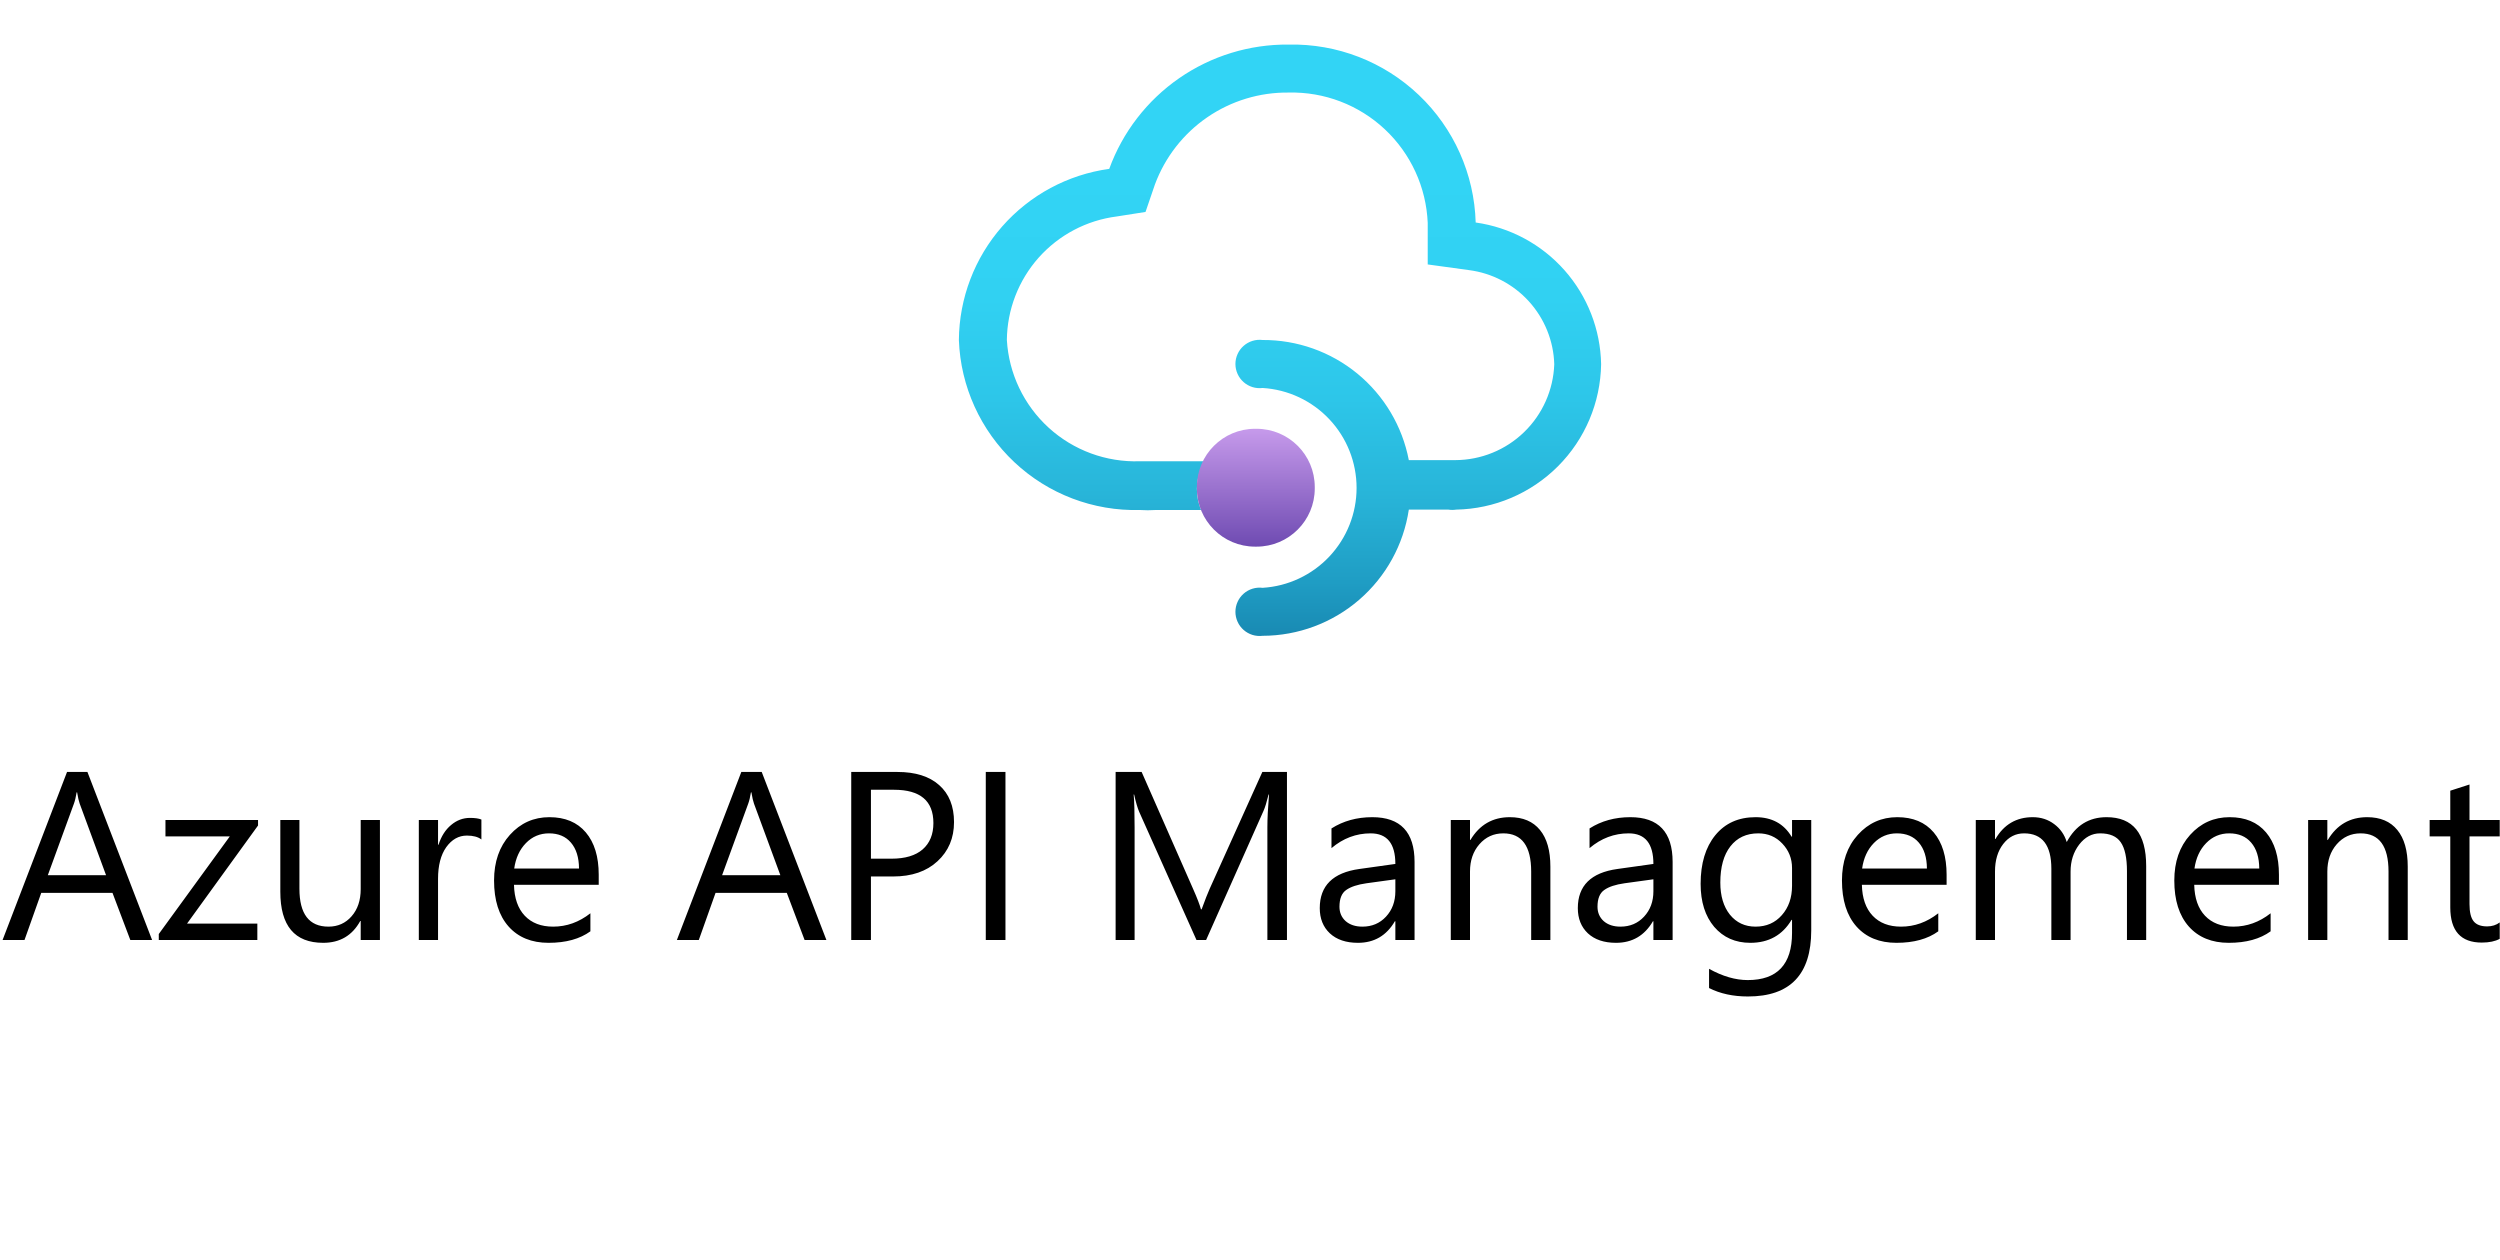
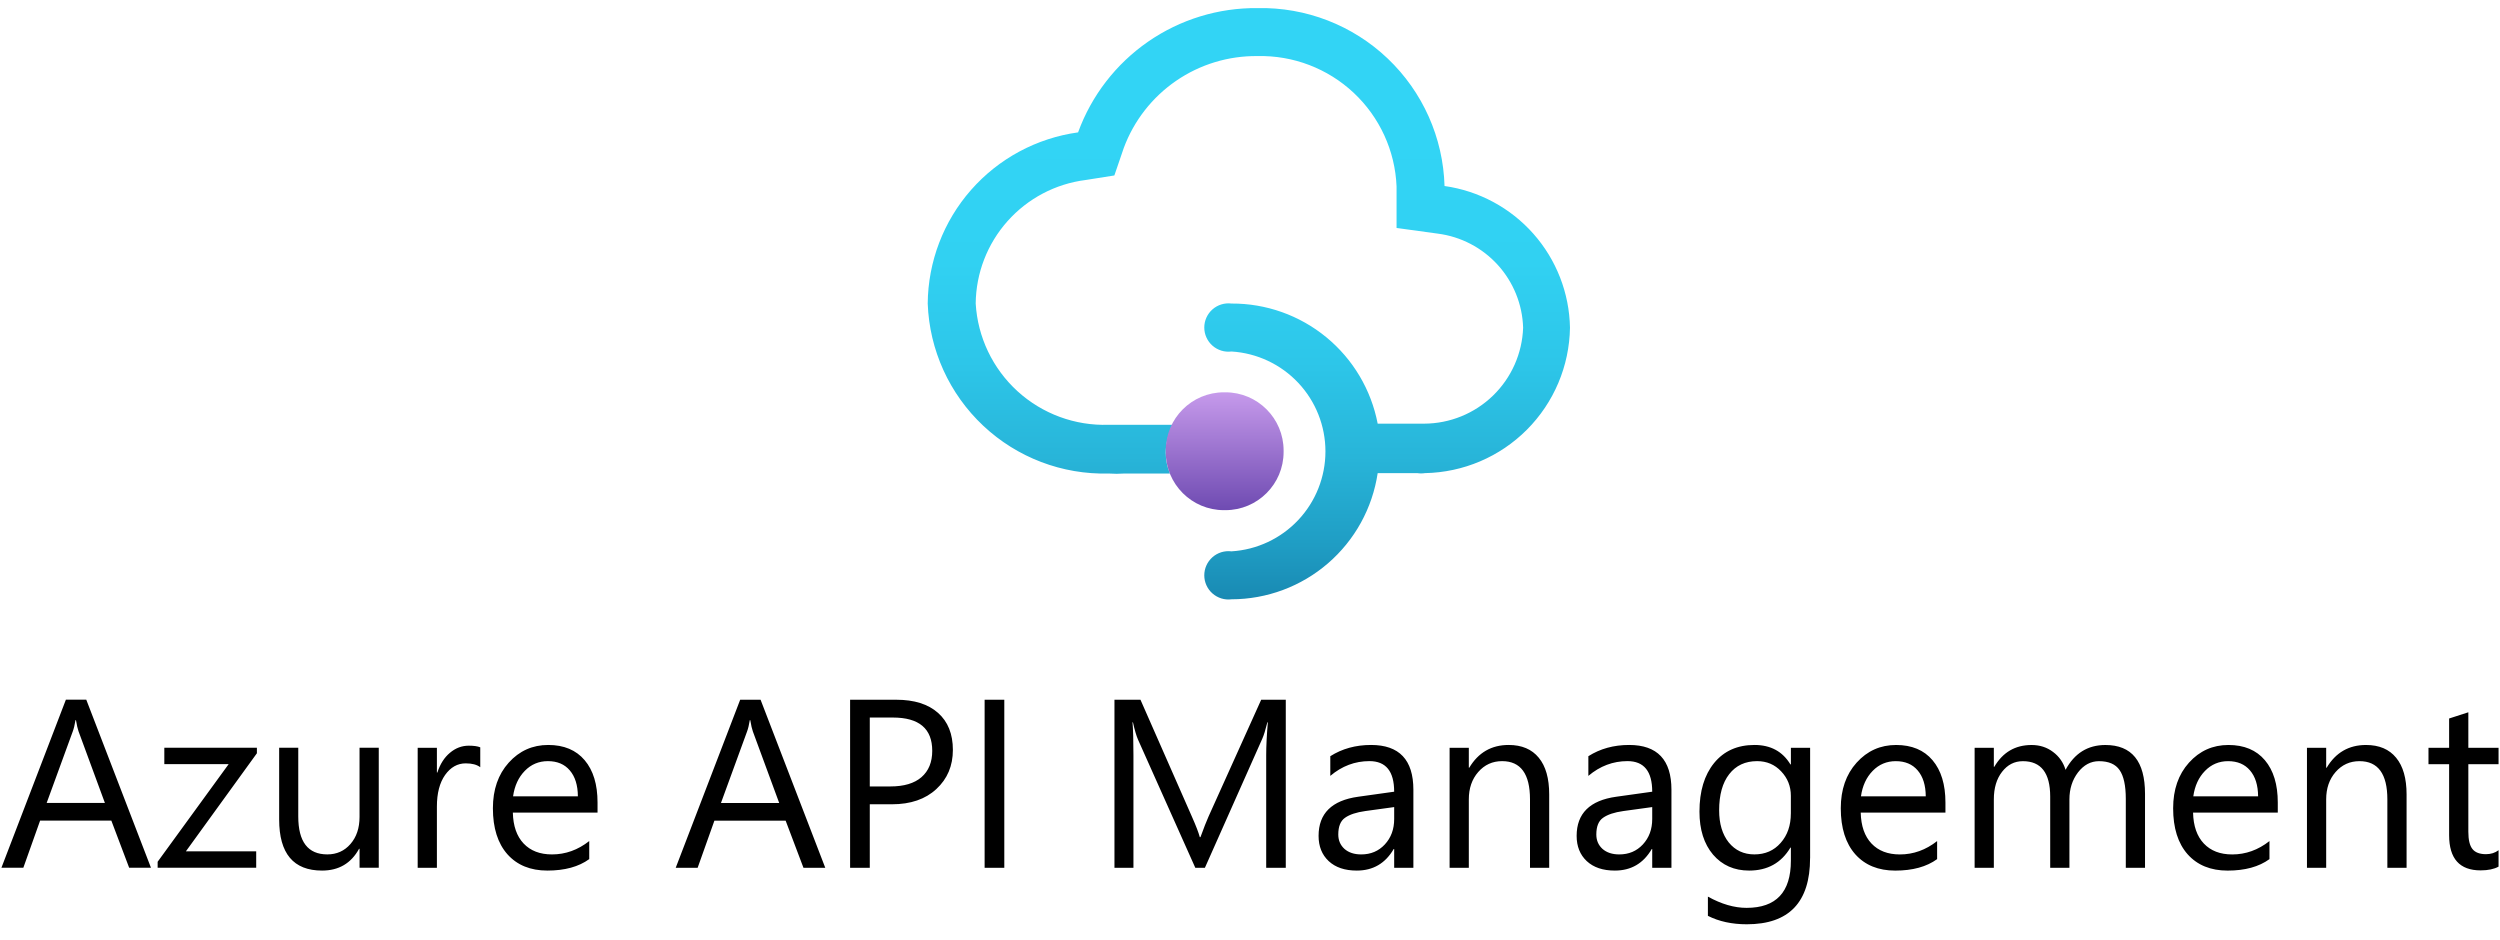
- <svg xmlns="http://www.w3.org/2000/svg" width="125" height="63" viewBox="0 0 125 63" fill="none">
-   <path d="M73.784 11.125C73.715 8.709 72.694 6.418 70.942 4.751C69.191 3.085 66.852 2.178 64.434 2.229C62.48 2.209 60.567 2.796 58.96 3.909C57.353 5.022 56.131 6.606 55.462 8.443C53.391 8.729 51.491 9.751 50.11 11.322C48.73 12.893 47.961 14.909 47.944 17C48.028 19.323 49.026 21.519 50.72 23.111C52.414 24.703 54.668 25.561 56.992 25.5C57.256 25.518 57.521 25.518 57.786 25.5H60.052C59.914 25.164 59.844 24.805 59.844 24.442V24.442C59.851 23.958 59.981 23.483 60.222 23.063H57.578H56.992C55.312 23.12 53.676 22.518 52.433 21.385C51.191 20.252 50.441 18.678 50.343 17C50.359 15.48 50.924 14.017 51.934 12.881C52.945 11.746 54.332 11.015 55.84 10.823L57.276 10.597L57.748 9.218C58.254 7.857 59.167 6.686 60.364 5.864C61.561 5.042 62.983 4.611 64.434 4.628C66.216 4.586 67.942 5.246 69.242 6.465C70.542 7.684 71.312 9.364 71.386 11.144V13.222L73.445 13.505C74.599 13.653 75.663 14.208 76.446 15.07C77.228 15.932 77.678 17.045 77.713 18.209C77.669 19.493 77.129 20.711 76.206 21.605C75.284 22.5 74.05 23.002 72.764 23.006H72.481H72.33H70.441C70.115 21.31 69.206 19.78 67.871 18.683C66.536 17.586 64.859 16.991 63.131 17C62.961 16.978 62.788 16.994 62.624 17.044C62.461 17.095 62.309 17.179 62.181 17.293C62.052 17.406 61.949 17.546 61.879 17.702C61.808 17.858 61.771 18.028 61.771 18.199C61.771 18.371 61.808 18.54 61.879 18.697C61.949 18.853 62.052 18.992 62.181 19.106C62.309 19.219 62.461 19.304 62.624 19.355C62.788 19.405 62.961 19.42 63.131 19.399C64.403 19.477 65.597 20.037 66.47 20.966C67.343 21.894 67.829 23.12 67.829 24.395C67.829 25.669 67.343 26.895 66.47 27.824C65.597 28.752 64.403 29.313 63.131 29.391C62.961 29.369 62.788 29.385 62.624 29.435C62.461 29.486 62.309 29.57 62.181 29.684C62.052 29.797 61.949 29.937 61.879 30.093C61.808 30.249 61.771 30.419 61.771 30.59C61.771 30.762 61.808 30.931 61.879 31.088C61.949 31.244 62.052 31.384 62.181 31.497C62.309 31.61 62.461 31.695 62.624 31.746C62.788 31.796 62.961 31.811 63.131 31.79C64.903 31.787 66.615 31.148 67.956 29.991C69.297 28.833 70.179 27.233 70.441 25.481H72.424C72.55 25.501 72.677 25.501 72.802 25.481C74.719 25.447 76.546 24.669 77.9 23.312C79.254 21.955 80.026 20.125 80.056 18.209C80.023 16.475 79.374 14.81 78.225 13.512C77.076 12.214 75.501 11.368 73.784 11.125V11.125Z" fill="url(#paint0_linear_2_17)" />
-   <path d="M62.829 21.439H62.753C61.147 21.439 59.844 22.741 59.844 24.348V24.423C59.844 26.03 61.147 27.332 62.753 27.332H62.829C64.435 27.332 65.738 26.03 65.738 24.423V24.348C65.738 22.741 64.435 21.439 62.829 21.439Z" fill="url(#paint1_linear_2_17)" />
-   <path d="M7.605 47H6.516L5.625 44.645H2.062L1.225 47H0.129L3.352 38.598H4.371L7.605 47ZM5.303 43.76L3.984 40.18C3.941 40.062 3.898 39.875 3.855 39.617H3.832C3.793 39.855 3.748 40.043 3.697 40.18L2.391 43.76H5.303ZM12.902 41.275L9.352 46.18H12.867V47H7.939V46.701L11.49 41.82H8.273V41H12.902V41.275ZM18.996 47H18.035V46.051H18.012C17.613 46.777 16.996 47.141 16.16 47.141C14.73 47.141 14.016 46.289 14.016 44.586V41H14.971V44.434C14.971 45.699 15.455 46.332 16.424 46.332C16.893 46.332 17.277 46.16 17.578 45.816C17.883 45.469 18.035 45.016 18.035 44.457V41H18.996V47ZM24.07 41.973C23.902 41.844 23.66 41.779 23.344 41.779C22.934 41.779 22.59 41.973 22.312 42.359C22.039 42.746 21.902 43.273 21.902 43.941V47H20.941V41H21.902V42.236H21.926C22.062 41.815 22.271 41.486 22.553 41.252C22.834 41.014 23.148 40.895 23.496 40.895C23.746 40.895 23.938 40.922 24.07 40.977V41.973ZM29.936 44.24H25.699C25.715 44.908 25.895 45.424 26.238 45.787C26.582 46.15 27.055 46.332 27.656 46.332C28.332 46.332 28.953 46.109 29.52 45.664V46.566C28.992 46.949 28.295 47.141 27.428 47.141C26.58 47.141 25.914 46.869 25.43 46.326C24.945 45.779 24.703 45.012 24.703 44.023C24.703 43.09 24.967 42.33 25.494 41.744C26.025 41.154 26.684 40.859 27.469 40.859C28.254 40.859 28.861 41.113 29.291 41.621C29.721 42.129 29.936 42.834 29.936 43.736V44.24ZM28.951 43.426C28.947 42.871 28.812 42.44 28.547 42.131C28.285 41.822 27.92 41.668 27.451 41.668C26.998 41.668 26.613 41.83 26.297 42.154C25.98 42.478 25.785 42.902 25.711 43.426H28.951ZM41.32 47H40.23L39.34 44.645H35.777L34.94 47H33.844L37.066 38.598H38.086L41.32 47ZM39.018 43.76L37.699 40.18C37.656 40.062 37.613 39.875 37.57 39.617H37.547C37.508 39.855 37.463 40.043 37.412 40.18L36.105 43.76H39.018ZM43.547 43.824V47H42.562V38.598H44.871C45.77 38.598 46.465 38.816 46.957 39.254C47.453 39.691 47.701 40.309 47.701 41.105C47.701 41.902 47.426 42.555 46.875 43.062C46.328 43.57 45.588 43.824 44.654 43.824H43.547ZM43.547 39.488V42.934H44.578C45.258 42.934 45.775 42.779 46.131 42.471C46.49 42.158 46.67 41.719 46.67 41.152C46.67 40.043 46.014 39.488 44.701 39.488H43.547ZM50.273 47H49.289V38.598H50.273V47ZM64.348 47H63.369V41.363C63.369 40.918 63.397 40.373 63.451 39.728H63.428C63.334 40.107 63.25 40.379 63.176 40.543L60.305 47H59.824L56.959 40.59C56.877 40.402 56.793 40.115 56.707 39.728H56.684C56.715 40.065 56.73 40.613 56.73 41.375V47H55.781V38.598H57.082L59.66 44.457C59.859 44.906 59.988 45.242 60.047 45.465H60.082C60.25 45.004 60.385 44.66 60.486 44.434L63.117 38.598H64.348V47ZM70.728 47H69.768V46.062H69.744C69.326 46.781 68.711 47.141 67.898 47.141C67.301 47.141 66.832 46.982 66.492 46.666C66.156 46.35 65.988 45.93 65.988 45.406C65.988 44.285 66.648 43.633 67.969 43.449L69.768 43.197C69.768 42.178 69.356 41.668 68.531 41.668C67.809 41.668 67.156 41.914 66.574 42.406V41.422C67.164 41.047 67.844 40.859 68.613 40.859C70.023 40.859 70.728 41.605 70.728 43.098V47ZM69.768 43.965L68.32 44.164C67.875 44.227 67.539 44.338 67.312 44.498C67.086 44.654 66.973 44.934 66.973 45.336C66.973 45.629 67.076 45.869 67.283 46.057C67.494 46.24 67.773 46.332 68.121 46.332C68.598 46.332 68.99 46.166 69.299 45.834C69.611 45.498 69.768 45.074 69.768 44.562V43.965ZM77.519 47H76.559V43.578C76.559 42.305 76.094 41.668 75.164 41.668C74.684 41.668 74.285 41.85 73.969 42.213C73.656 42.572 73.5 43.027 73.5 43.578V47H72.539V41H73.5V41.996H73.523C73.977 41.238 74.633 40.859 75.492 40.859C76.148 40.859 76.65 41.072 76.998 41.498C77.346 41.92 77.519 42.531 77.519 43.332V47ZM83.631 47H82.67V46.062H82.647C82.228 46.781 81.613 47.141 80.801 47.141C80.203 47.141 79.734 46.982 79.394 46.666C79.059 46.35 78.891 45.93 78.891 45.406C78.891 44.285 79.551 43.633 80.871 43.449L82.67 43.197C82.67 42.178 82.258 41.668 81.434 41.668C80.711 41.668 80.059 41.914 79.477 42.406V41.422C80.066 41.047 80.746 40.859 81.516 40.859C82.926 40.859 83.631 41.605 83.631 43.098V47ZM82.67 43.965L81.223 44.164C80.777 44.227 80.441 44.338 80.215 44.498C79.988 44.654 79.875 44.934 79.875 45.336C79.875 45.629 79.978 45.869 80.186 46.057C80.397 46.24 80.676 46.332 81.023 46.332C81.5 46.332 81.893 46.166 82.201 45.834C82.514 45.498 82.67 45.074 82.67 44.562V43.965ZM90.562 46.52C90.562 48.723 89.508 49.824 87.398 49.824C86.656 49.824 86.008 49.684 85.453 49.402V48.441C86.129 48.816 86.773 49.004 87.387 49.004C88.863 49.004 89.602 48.219 89.602 46.648V45.992H89.578C89.121 46.758 88.434 47.141 87.516 47.141C86.769 47.141 86.168 46.875 85.711 46.344C85.258 45.809 85.031 45.092 85.031 44.193C85.031 43.174 85.275 42.363 85.764 41.762C86.256 41.16 86.928 40.859 87.779 40.859C88.588 40.859 89.188 41.184 89.578 41.832H89.602V41H90.562V46.52ZM89.602 44.287V43.402C89.602 42.926 89.439 42.518 89.115 42.178C88.795 41.838 88.394 41.668 87.914 41.668C87.32 41.668 86.856 41.885 86.519 42.318C86.184 42.748 86.016 43.352 86.016 44.129C86.016 44.797 86.176 45.332 86.496 45.734C86.82 46.133 87.248 46.332 87.779 46.332C88.318 46.332 88.756 46.141 89.092 45.758C89.432 45.375 89.602 44.885 89.602 44.287ZM97.33 44.24H93.094C93.109 44.908 93.289 45.424 93.633 45.787C93.977 46.15 94.449 46.332 95.051 46.332C95.727 46.332 96.348 46.109 96.914 45.664V46.566C96.387 46.949 95.689 47.141 94.822 47.141C93.975 47.141 93.309 46.869 92.824 46.326C92.34 45.779 92.098 45.012 92.098 44.023C92.098 43.09 92.361 42.33 92.889 41.744C93.42 41.154 94.078 40.859 94.863 40.859C95.648 40.859 96.256 41.113 96.686 41.621C97.115 42.129 97.33 42.834 97.33 43.736V44.24ZM96.346 43.426C96.342 42.871 96.207 42.44 95.941 42.131C95.68 41.822 95.314 41.668 94.846 41.668C94.393 41.668 94.008 41.83 93.691 42.154C93.375 42.478 93.18 42.902 93.106 43.426H96.346ZM107.309 47H106.348V43.555C106.348 42.891 106.244 42.41 106.037 42.113C105.834 41.816 105.49 41.668 105.006 41.668C104.596 41.668 104.246 41.855 103.957 42.23C103.672 42.605 103.529 43.055 103.529 43.578V47H102.568V43.438C102.568 42.258 102.113 41.668 101.203 41.668C100.781 41.668 100.434 41.846 100.16 42.201C99.887 42.553 99.75 43.012 99.75 43.578V47H98.789V41H99.75V41.949H99.773C100.199 41.223 100.82 40.859 101.637 40.859C102.047 40.859 102.404 40.975 102.709 41.205C103.014 41.432 103.223 41.73 103.336 42.102C103.781 41.273 104.445 40.859 105.328 40.859C106.648 40.859 107.309 41.674 107.309 43.303V47ZM113.947 44.24H109.711C109.727 44.908 109.906 45.424 110.25 45.787C110.594 46.15 111.066 46.332 111.668 46.332C112.344 46.332 112.965 46.109 113.531 45.664V46.566C113.004 46.949 112.307 47.141 111.439 47.141C110.592 47.141 109.926 46.869 109.441 46.326C108.957 45.779 108.715 45.012 108.715 44.023C108.715 43.09 108.979 42.33 109.506 41.744C110.037 41.154 110.695 40.859 111.48 40.859C112.266 40.859 112.873 41.113 113.303 41.621C113.732 42.129 113.947 42.834 113.947 43.736V44.24ZM112.963 43.426C112.959 42.871 112.824 42.44 112.559 42.131C112.297 41.822 111.932 41.668 111.463 41.668C111.01 41.668 110.625 41.83 110.309 42.154C109.992 42.478 109.797 42.902 109.723 43.426H112.963ZM120.387 47H119.426V43.578C119.426 42.305 118.961 41.668 118.031 41.668C117.551 41.668 117.152 41.85 116.836 42.213C116.523 42.572 116.367 43.027 116.367 43.578V47H115.406V41H116.367V41.996H116.391C116.844 41.238 117.5 40.859 118.359 40.859C119.016 40.859 119.518 41.072 119.865 41.498C120.213 41.92 120.387 42.531 120.387 43.332V47ZM124.986 46.941C124.76 47.066 124.461 47.129 124.09 47.129C123.039 47.129 122.514 46.543 122.514 45.371V41.82H121.482V41H122.514V39.535L123.475 39.225V41H124.986V41.82H123.475V45.201C123.475 45.603 123.543 45.891 123.68 46.062C123.816 46.234 124.043 46.32 124.359 46.32C124.602 46.32 124.811 46.254 124.986 46.121V46.941Z" fill="black" />
+ <svg xmlns="http://www.w3.org/2000/svg" width="125" height="47" fill="none">
  <defs>
-     <linearGradient id="paint0_linear_2_17" x1="64" y1="31.771" x2="64" y2="2.229" gradientUnits="userSpaceOnUse">
+     <linearGradient id="paint0_linear_2_17" x1="0.5" y1="0.999" x2="0.5" y2="0">
      <stop stop-color="#198AB3" />
      <stop offset="0.09" stop-color="#1F9DC4" />
      <stop offset="0.24" stop-color="#28B5D9" />
      <stop offset="0.4" stop-color="#2DC6E9" />
      <stop offset="0.57" stop-color="#31D1F2" />
      <stop offset="0.78" stop-color="#32D4F5" />
    </linearGradient>
-     <linearGradient id="paint1_linear_2_17" x1="62.791" y1="21.439" x2="62.791" y2="27.313" gradientUnits="userSpaceOnUse">
+     <linearGradient id="paint1_linear_2_17" x1="0.5" y1="0" x2="0.5" y2="0.997">
      <stop stop-color="#C69AEB" />
      <stop offset="1" stop-color="#6F4BB2" />
    </linearGradient>
  </defs>
+   <g>
+     <g id="svg_5">
+       <path d="m7.548,43.387l-1.09,0l-0.891,-2.356l-3.562,0l-0.838,2.356l-1.096,0l3.223,-8.402l1.02,0l3.234,8.402zm-2.303,-3.24l-1.318,-3.58c-0.043,-0.117 -0.086,-0.305 -0.129,-0.562l-0.023,0c-0.039,0.238 -0.084,0.426 -0.135,0.562l-1.307,3.58l2.912,0zm7.6,-2.484l-3.551,4.904l3.516,0l0,0.82l-4.928,0l0,-0.299l3.551,-4.881l-3.217,0l0,-0.82l4.629,0l0,0.275zm6.094,5.725l-0.961,0l0,-0.949l-0.024,0c-0.398,0.727 -1.016,1.09 -1.851,1.09c-1.43,0 -2.145,-0.852 -2.145,-2.555l0,-3.586l0.955,0l0,3.434c0,1.266 0.484,1.898 1.453,1.898c0.469,0 0.854,-0.172 1.154,-0.516c0.305,-0.348 0.457,-0.801 0.457,-1.359l0,-3.457l0.961,0l0,6zm5.074,-5.027c-0.168,-0.129 -0.41,-0.193 -0.727,-0.193c-0.41,0 -0.754,0.193 -1.031,0.58c-0.273,0.387 -0.41,0.914 -0.41,1.582l0,3.059l-0.961,0l0,-6l0.961,0l0,1.236l0.024,0c0.137,-0.422 0.346,-0.75 0.627,-0.984c0.281,-0.238 0.596,-0.357 0.943,-0.357c0.25,0 0.441,0.027 0.574,0.082l0,0.996zm5.865,2.268l-4.236,0c0.016,0.668 0.195,1.184 0.539,1.547c0.344,0.363 0.816,0.545 1.418,0.545c0.676,0 1.297,-0.223 1.863,-0.668l0,0.902c-0.527,0.383 -1.225,0.574 -2.092,0.574c-0.848,0 -1.514,-0.272 -1.998,-0.814c-0.484,-0.547 -0.727,-1.315 -0.727,-2.303c0,-0.934 0.264,-1.693 0.791,-2.279c0.531,-0.59 1.19,-0.885 1.975,-0.885c0.785,0 1.393,0.254 1.822,0.762c0.43,0.508 0.644,1.213 0.644,2.115l0,0.504zm-0.984,-0.814c-0.004,-0.555 -0.139,-0.986 -0.404,-1.295c-0.262,-0.309 -0.627,-0.463 -1.096,-0.463c-0.453,0 -0.838,0.162 -1.154,0.486c-0.316,0.324 -0.512,0.748 -0.586,1.272l3.24,0zm12.369,3.574l-1.09,0l-0.891,-2.356l-3.562,0l-0.838,2.356l-1.096,0l3.223,-8.402l1.02,0l3.234,8.402zm-2.303,-3.24l-1.318,-3.58c-0.043,-0.117 -0.086,-0.305 -0.129,-0.562l-0.023,0c-0.039,0.238 -0.084,0.426 -0.135,0.562l-1.307,3.58l2.912,0zm4.529,0.064l0,3.176l-0.984,0l0,-8.402l2.309,0c0.898,0 1.594,0.219 2.086,0.656c0.496,0.438 0.744,1.055 0.744,1.852c0,0.797 -0.275,1.449 -0.826,1.957c-0.547,0.508 -1.287,0.762 -2.221,0.762l-1.107,0zm0,-4.336l0,3.445l1.031,0c0.68,0 1.197,-0.154 1.553,-0.463c0.359,-0.312 0.539,-0.752 0.539,-1.318c0,-1.109 -0.656,-1.664 -1.969,-1.664l-1.154,0zm6.726,7.512l-0.984,0l0,-8.402l0.984,0l0,8.402zm14.074,0l-0.979,0l0,-5.637c0,-0.445 0.027,-0.99 0.082,-1.635l-0.024,0c-0.094,0.379 -0.178,0.65 -0.252,0.815l-2.871,6.457l-0.48,0l-2.865,-6.41c-0.082,-0.188 -0.166,-0.475 -0.252,-0.861l-0.023,0c0.031,0.336 0.047,0.885 0.047,1.647l0,5.625l-0.949,0l0,-8.402l1.301,0l2.578,5.859c0.199,0.449 0.328,0.785 0.387,1.008l0.035,0c0.168,-0.461 0.303,-0.805 0.404,-1.031l2.631,-5.836l1.23,0l0,8.402zm6.381,0l-0.961,0l0,-0.938l-0.024,0c-0.418,0.719 -1.033,1.078 -1.846,1.078c-0.598,0 -1.066,-0.158 -1.406,-0.475c-0.336,-0.316 -0.504,-0.736 -0.504,-1.26c0,-1.121 0.66,-1.773 1.98,-1.957l1.799,-0.252c0,-1.02 -0.412,-1.529 -1.236,-1.529c-0.723,0 -1.375,0.246 -1.957,0.738l0,-0.984c0.59,-0.375 1.27,-0.562 2.039,-0.562c1.41,0 2.115,0.746 2.115,2.238l0,3.902zm-0.961,-3.035l-1.447,0.199c-0.445,0.062 -0.781,0.174 -1.008,0.334c-0.227,0.156 -0.34,0.436 -0.34,0.838c0,0.293 0.103,0.533 0.31,0.721c0.211,0.184 0.49,0.275 0.838,0.275c0.477,0 0.869,-0.166 1.178,-0.498c0.312,-0.336 0.469,-0.76 0.469,-1.272l0,-0.598zm7.752,3.035l-0.961,0l0,-3.422c0,-1.273 -0.465,-1.91 -1.395,-1.91c-0.48,0 -0.879,0.182 -1.195,0.545c-0.313,0.359 -0.469,0.814 -0.469,1.365l0,3.422l-0.961,0l0,-6l0.961,0l0,0.996l0.023,0c0.453,-0.758 1.109,-1.137 1.969,-1.137c0.656,0 1.158,0.213 1.506,0.639c0.348,0.422 0.521,1.033 0.521,1.834l0,3.668zm6.111,0l-0.961,0l0,-0.938l-0.023,0c-0.418,0.719 -1.033,1.078 -1.846,1.078c-0.598,0 -1.066,-0.158 -1.406,-0.475c-0.336,-0.316 -0.504,-0.736 -0.504,-1.26c0,-1.121 0.66,-1.773 1.98,-1.957l1.799,-0.252c0,-1.02 -0.412,-1.529 -1.236,-1.529c-0.723,0 -1.375,0.246 -1.957,0.738l0,-0.984c0.59,-0.375 1.27,-0.562 2.039,-0.562c1.41,0 2.115,0.746 2.115,2.238l0,3.902zm-0.961,-3.035l-1.447,0.199c-0.445,0.062 -0.781,0.174 -1.008,0.334c-0.227,0.156 -0.34,0.436 -0.34,0.838c0,0.293 0.103,0.533 0.31,0.721c0.211,0.184 0.49,0.275 0.838,0.275c0.477,0 0.869,-0.166 1.178,-0.498c0.312,-0.336 0.469,-0.76 0.469,-1.272l0,-0.598zm7.893,2.555c0,2.203 -1.055,3.305 -3.164,3.305c-0.742,0 -1.391,-0.141 -1.945,-0.422l0,-0.961c0.676,0.375 1.32,0.562 1.934,0.562c1.477,0 2.215,-0.785 2.215,-2.356l0,-0.656l-0.024,0c-0.457,0.766 -1.145,1.148 -2.062,1.148c-0.746,0 -1.348,-0.266 -1.805,-0.797c-0.453,-0.535 -0.68,-1.252 -0.68,-2.15c0,-1.02 0.244,-1.83 0.733,-2.432c0.492,-0.602 1.164,-0.902 2.016,-0.902c0.809,0 1.408,0.324 1.799,0.973l0.024,0l0,-0.832l0.961,0l0,5.519zm-0.961,-2.232l0,-0.885c0,-0.476 -0.162,-0.885 -0.486,-1.225c-0.32,-0.34 -0.721,-0.51 -1.201,-0.51c-0.594,0 -1.059,0.217 -1.395,0.65c-0.336,0.43 -0.504,1.033 -0.504,1.81c0,0.668 0.16,1.203 0.48,1.605c0.324,0.398 0.752,0.598 1.283,0.598c0.539,0 0.977,-0.191 1.312,-0.574c0.34,-0.383 0.51,-0.873 0.51,-1.471zm7.729,-0.047l-4.236,0c0.016,0.668 0.195,1.184 0.539,1.547c0.344,0.363 0.816,0.545 1.418,0.545c0.676,0 1.297,-0.223 1.863,-0.668l0,0.902c-0.527,0.383 -1.225,0.574 -2.092,0.574c-0.848,0 -1.514,-0.272 -1.998,-0.814c-0.484,-0.547 -0.727,-1.315 -0.727,-2.303c0,-0.934 0.264,-1.693 0.791,-2.279c0.531,-0.59 1.189,-0.885 1.975,-0.885c0.785,0 1.393,0.254 1.822,0.762c0.43,0.508 0.645,1.213 0.645,2.115l0,0.504zm-0.984,-0.814c-0.004,-0.555 -0.139,-0.986 -0.404,-1.295c-0.262,-0.309 -0.627,-0.463 -1.096,-0.463c-0.453,0 -0.838,0.162 -1.154,0.486c-0.316,0.324 -0.512,0.748 -0.586,1.272l3.24,0zm10.963,3.574l-0.961,0l0,-3.445c0,-0.664 -0.104,-1.145 -0.311,-1.441c-0.203,-0.297 -0.547,-0.445 -1.031,-0.445c-0.41,0 -0.76,0.188 -1.049,0.562c-0.285,0.375 -0.428,0.824 -0.428,1.348l0,3.422l-0.961,0l0,-3.562c0,-1.18 -0.455,-1.77 -1.365,-1.77c-0.422,0 -0.769,0.178 -1.043,0.533c-0.273,0.351 -0.41,0.81 -0.41,1.377l0,3.422l-0.961,0l0,-6l0.961,0l0,0.949l0.023,0c0.426,-0.727 1.047,-1.09 1.864,-1.09c0.41,0 0.767,0.115 1.072,0.346c0.305,0.227 0.514,0.525 0.627,0.896c0.445,-0.828 1.109,-1.242 1.992,-1.242c1.32,0 1.981,0.814 1.981,2.443l0,3.697zm6.638,-2.76l-4.236,0c0.016,0.668 0.195,1.184 0.539,1.547c0.344,0.363 0.816,0.545 1.418,0.545c0.676,0 1.297,-0.223 1.863,-0.668l0,0.902c-0.527,0.383 -1.224,0.574 -2.092,0.574c-0.847,0 -1.513,-0.272 -1.998,-0.814c-0.484,-0.547 -0.726,-1.315 -0.726,-2.303c0,-0.934 0.264,-1.693 0.791,-2.279c0.531,-0.59 1.189,-0.885 1.974,-0.885c0.786,0 1.393,0.254 1.823,0.762c0.429,0.508 0.644,1.213 0.644,2.115l0,0.504zm-0.984,-0.814c-0.004,-0.555 -0.139,-0.986 -0.404,-1.295c-0.262,-0.309 -0.627,-0.463 -1.096,-0.463c-0.453,0 -0.838,0.162 -1.154,0.486c-0.317,0.324 -0.512,0.748 -0.586,1.272l3.24,0zm7.424,3.574l-0.961,0l0,-3.422c0,-1.273 -0.465,-1.91 -1.395,-1.91c-0.48,0 -0.879,0.182 -1.195,0.545c-0.313,0.359 -0.469,0.814 -0.469,1.365l0,3.422l-0.961,0l0,-6l0.961,0l0,0.996l0.024,0c0.453,-0.758 1.109,-1.137 1.968,-1.137c0.657,0 1.159,0.213 1.506,0.639c0.348,0.422 0.522,1.033 0.522,1.834l0,3.668zm4.599,-0.059c-0.226,0.125 -0.525,0.188 -0.896,0.188c-1.051,0 -1.576,-0.586 -1.576,-1.758l0,-3.551l-1.032,0l0,-0.82l1.032,0l0,-1.465l0.961,-0.311l0,1.775l1.511,0l0,0.82l-1.511,0l0,3.381c0,0.402 0.068,0.689 0.205,0.861c0.136,0.172 0.363,0.258 0.679,0.258c0.243,0 0.452,-0.066 0.627,-0.199l0,0.82z" fill="black" id="svg_3" />
+       <g id="svg_4">
+         <path d="m72.227,9.301c-0.069,-2.417 -1.091,-4.708 -2.842,-6.374c-1.751,-1.667 -4.091,-2.573 -6.508,-2.522c-1.955,-0.02 -3.868,0.567 -5.475,1.68c-1.607,1.113 -2.829,2.697 -3.498,4.534c-2.072,0.286 -3.971,1.308 -5.352,2.879c-1.38,1.571 -2.149,3.587 -2.166,5.678c0.084,2.323 1.081,4.519 2.776,6.111c1.694,1.592 3.948,2.45 6.272,2.389c0.264,0.019 0.529,0.019 0.793,0l2.267,0c-0.138,-0.336 -0.208,-0.695 -0.208,-1.058l0,0c0.007,-0.484 0.137,-0.959 0.378,-1.379l-2.644,0l-0.586,0c-1.68,0.057 -3.316,-0.545 -4.559,-1.678c-1.242,-1.133 -1.992,-2.707 -2.09,-4.385c0.015,-1.52 0.58,-2.983 1.591,-4.118c1.01,-1.135 2.398,-1.867 3.906,-2.058l1.436,-0.227l0.472,-1.379c0.506,-1.361 1.42,-2.532 2.617,-3.354c1.197,-0.822 2.618,-1.253 4.07,-1.236c1.781,-0.041 3.508,0.619 4.808,1.837c1.3,1.219 2.07,2.899 2.143,4.679l0,2.078l2.059,0.283c1.155,0.148 2.219,0.703 3.002,1.565c0.782,0.862 1.232,1.975 1.267,3.139c-0.044,1.285 -0.584,2.502 -1.507,3.397c-0.923,0.895 -2.156,1.397 -3.442,1.401l-0.283,0l-0.151,0l-1.889,0c-0.326,-1.697 -1.236,-3.226 -2.571,-4.323c-1.335,-1.097 -3.012,-1.692 -4.739,-1.683c-0.17,-0.021 -0.343,-0.006 -0.507,0.044c-0.164,0.051 -0.315,0.135 -0.444,0.249c-0.129,0.113 -0.232,0.253 -0.302,0.409c-0.071,0.156 -0.107,0.326 -0.107,0.497c0,0.172 0.036,0.341 0.107,0.497c0.07,0.156 0.173,0.296 0.302,0.409c0.129,0.114 0.28,0.198 0.444,0.249c0.164,0.051 0.337,0.066 0.507,0.044c1.272,0.078 2.466,0.639 3.339,1.567c0.873,0.928 1.359,2.155 1.359,3.429c0,1.274 -0.486,2.501 -1.359,3.429c-0.873,0.928 -2.067,1.489 -3.339,1.567c-0.17,-0.021 -0.343,-0.006 -0.507,0.044c-0.164,0.051 -0.315,0.135 -0.444,0.249c-0.129,0.114 -0.232,0.253 -0.302,0.409c-0.071,0.156 -0.107,0.326 -0.107,0.497c0,0.172 0.036,0.341 0.107,0.497c0.07,0.156 0.173,0.296 0.302,0.409c0.129,0.114 0.28,0.198 0.444,0.249c0.164,0.051 0.337,0.066 0.507,0.044c1.772,-0.003 3.484,-0.641 4.825,-1.799c1.341,-1.158 2.223,-2.758 2.485,-4.51l1.983,0c0.125,0.02 0.253,0.02 0.378,0c1.916,-0.034 3.744,-0.812 5.098,-2.169c1.353,-1.357 2.127,-3.187 2.156,-5.103c-0.032,-1.734 -0.681,-3.399 -1.831,-4.697c-1.149,-1.298 -2.724,-2.144 -4.44,-2.386l0,0z" fill="url(#paint0_linear_2_17)" id="svg_1" />
+         <path d="m61.271,19.615l-0.075,0c-1.607,0 -2.909,1.302 -2.909,2.909l0,0.075c0,1.607 1.302,2.909 2.909,2.909l0.075,0c1.607,0 2.909,-1.302 2.909,-2.909l0,-0.075c0,-1.607 -1.302,-2.909 -2.909,-2.909z" fill="url(#paint1_linear_2_17)" id="svg_2" />
+       </g>
+     </g>
+   </g>
</svg>
